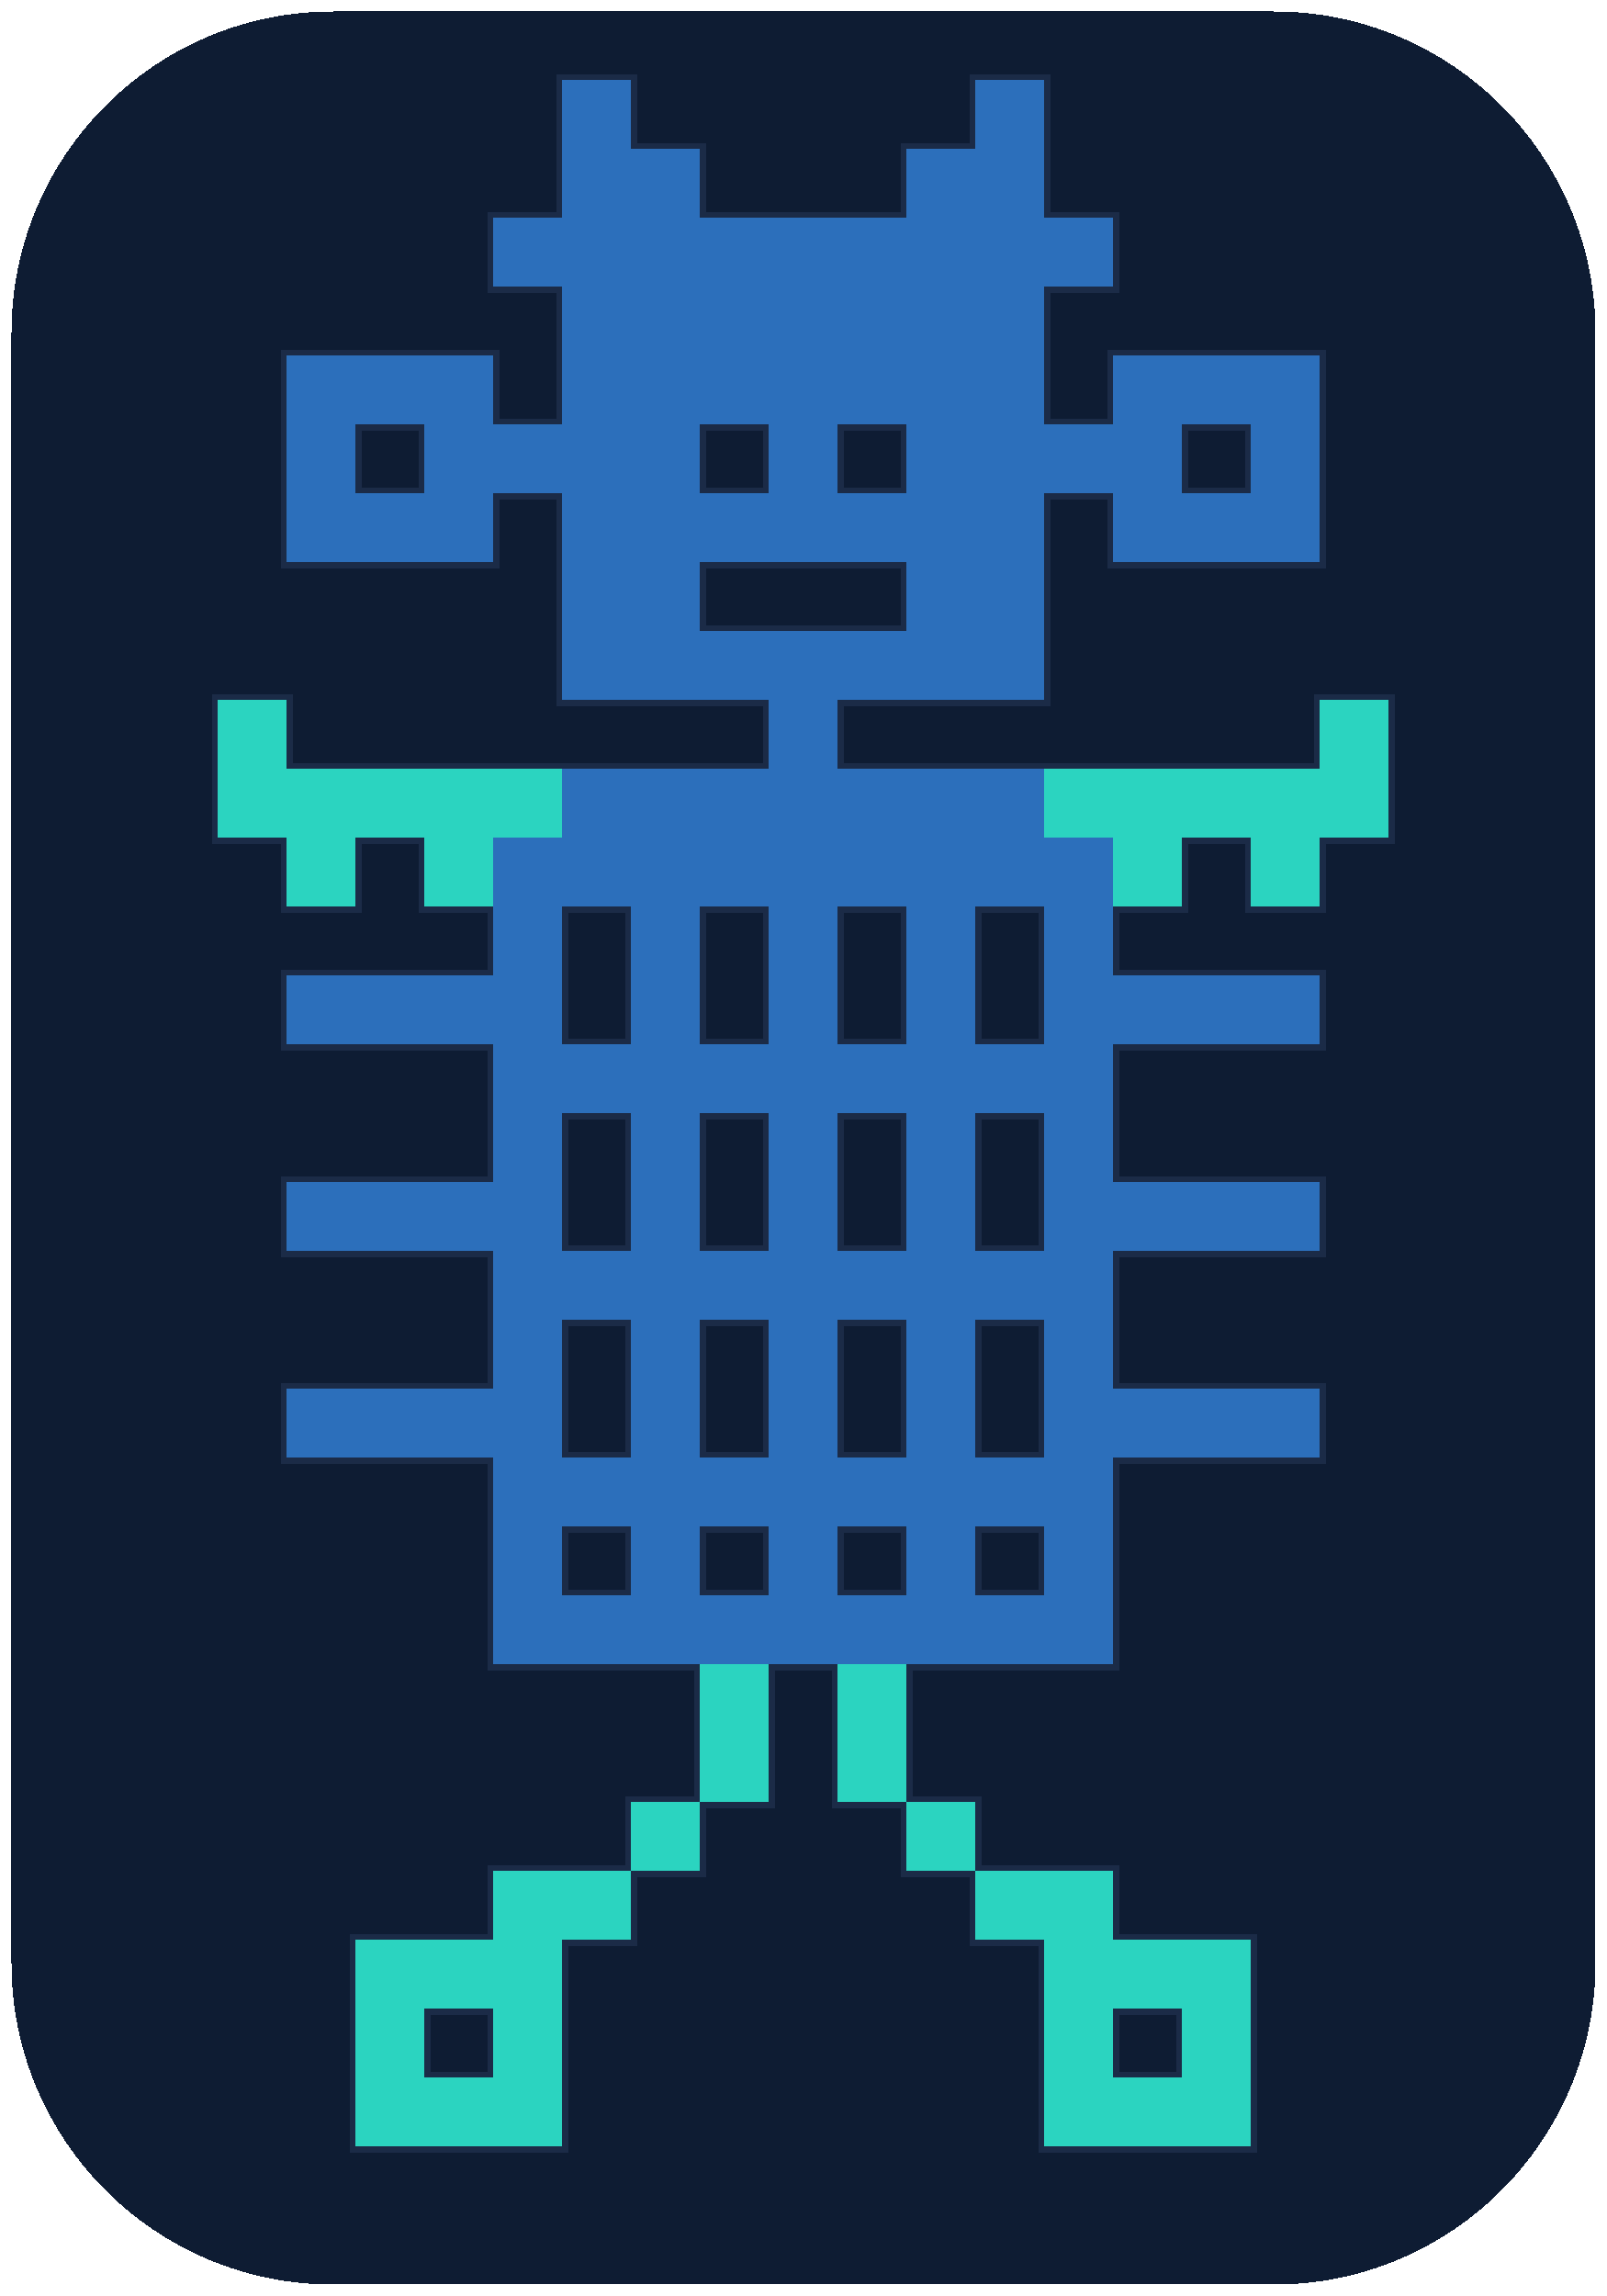
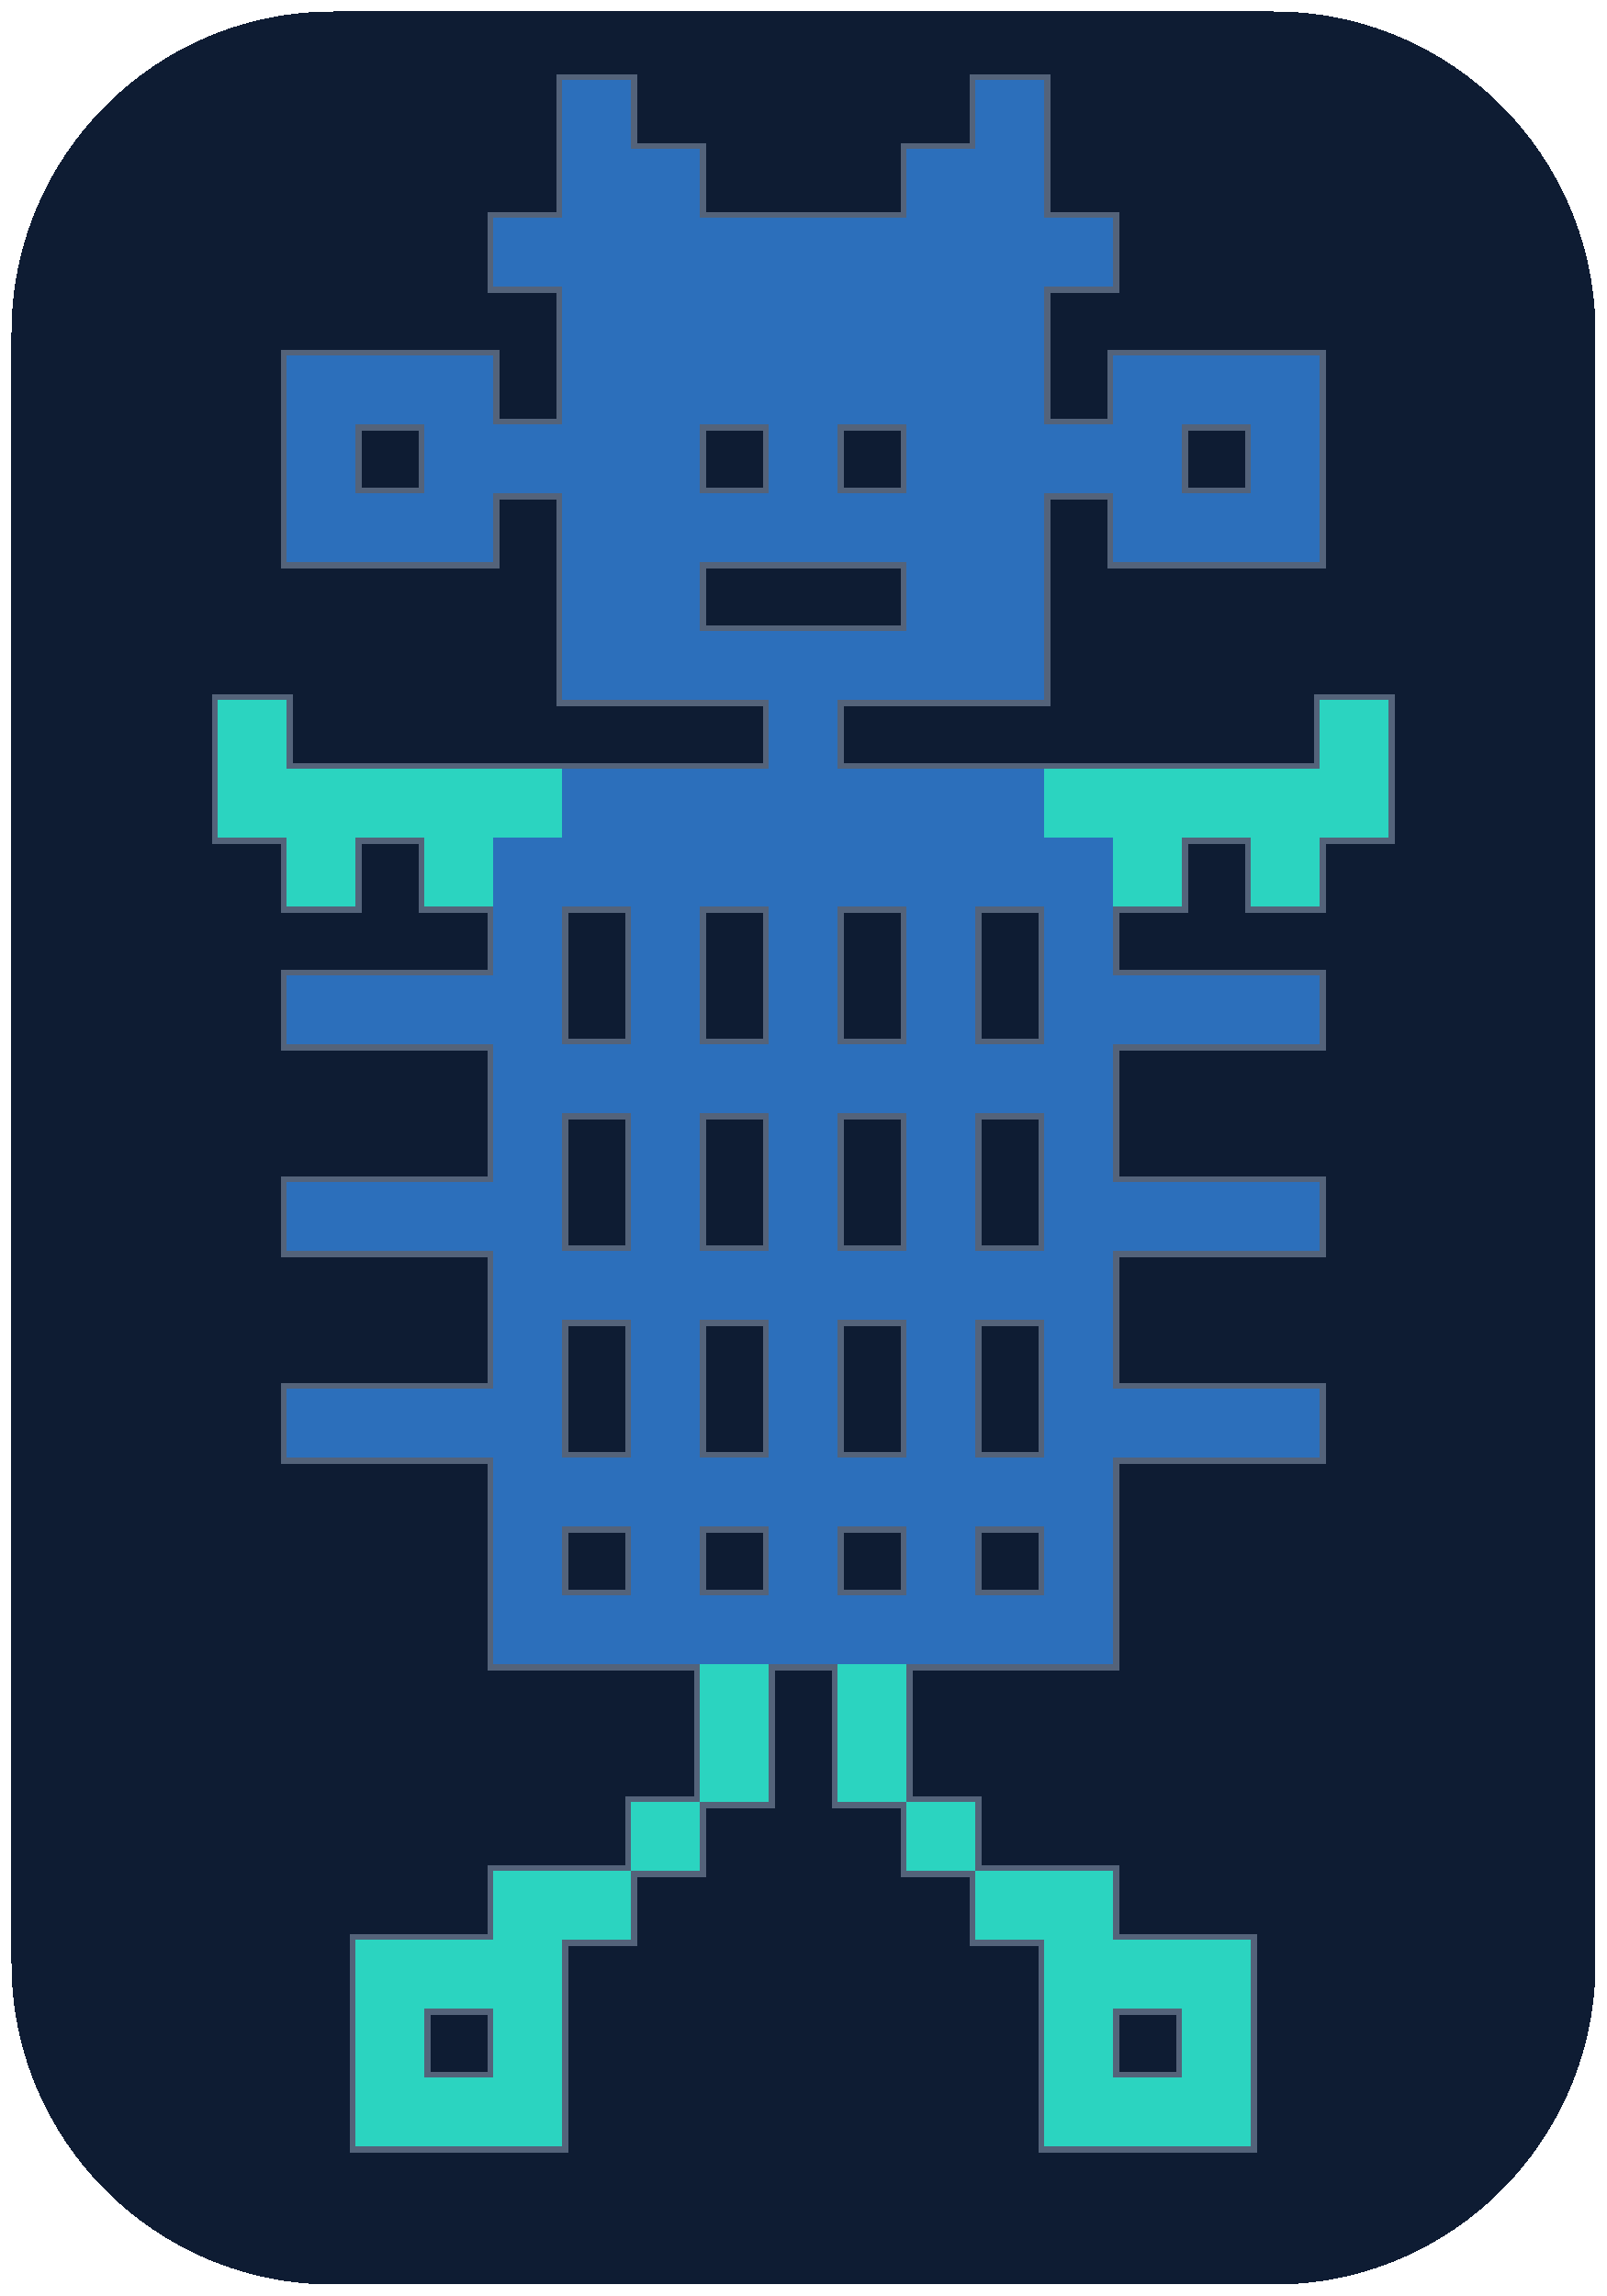
<svg xmlns="http://www.w3.org/2000/svg" width="280" height="400" viewBox="0 0 280 400" shape-rendering="crispEdges" role="img" aria-label="BARTEK emblem">
  <rect x="2" y="2" width="276" height="396" rx="56" fill="#0e1c33" />
-   <rect x="37" y="121" width="14" height="14" fill="#1b2b47" />
-   <rect x="37" y="133" width="14" height="14" fill="#1b2b47" />
-   <rect x="49" y="61" width="14" height="14" fill="#1b2b47" />
-   <rect x="49" y="73" width="14" height="14" fill="#1b2b47" />
-   <rect x="49" y="85" width="14" height="14" fill="#1b2b47" />
-   <rect x="49" y="133" width="14" height="14" fill="#1b2b47" />
-   <rect x="49" y="145" width="14" height="14" fill="#1b2b47" />
-   <rect x="49" y="169" width="14" height="14" fill="#1b2b47" />
-   <rect x="49" y="205" width="14" height="14" fill="#1b2b47" />
-   <rect x="49" y="241" width="14" height="14" fill="#1b2b47" />
-   <rect x="61" y="61" width="14" height="14" fill="#1b2b47" />
-   <rect x="61" y="85" width="14" height="14" fill="#1b2b47" />
-   <rect x="61" y="133" width="14" height="14" fill="#1b2b47" />
-   <rect x="61" y="169" width="14" height="14" fill="#1b2b47" />
-   <rect x="61" y="205" width="14" height="14" fill="#1b2b47" />
-   <rect x="61" y="241" width="14" height="14" fill="#1b2b47" />
-   <rect x="61" y="337" width="14" height="14" fill="#1b2b47" />
-   <rect x="61" y="349" width="14" height="14" fill="#1b2b47" />
-   <rect x="61" y="361" width="14" height="14" fill="#1b2b47" />
-   <rect x="73" y="61" width="14" height="14" fill="#1b2b47" />
-   <rect x="73" y="73" width="14" height="14" fill="#1b2b47" />
-   <rect x="73" y="85" width="14" height="14" fill="#1b2b47" />
-   <rect x="73" y="133" width="14" height="14" fill="#1b2b47" />
-   <rect x="73" y="145" width="14" height="14" fill="#1b2b47" />
-   <rect x="73" y="169" width="14" height="14" fill="#1b2b47" />
-   <rect x="73" y="205" width="14" height="14" fill="#1b2b47" />
-   <rect x="73" y="241" width="14" height="14" fill="#1b2b47" />
-   <rect x="73" y="337" width="14" height="14" fill="#1b2b47" />
-   <rect x="73" y="361" width="14" height="14" fill="#1b2b47" />
-   <rect x="85" y="37" width="14" height="14" fill="#1b2b47" />
-   <rect x="85" y="73" width="14" height="14" fill="#1b2b47" />
-   <rect x="85" y="133" width="14" height="14" fill="#1b2b47" />
-   <rect x="85" y="157" width="14" height="14" fill="#1b2b47" />
-   <rect x="85" y="169" width="14" height="14" fill="#1b2b47" />
-   <rect x="85" y="181" width="14" height="14" fill="#1b2b47" />
-   <rect x="85" y="193" width="14" height="14" fill="#1b2b47" />
-   <rect x="85" y="205" width="14" height="14" fill="#1b2b47" />
-   <rect x="85" y="217" width="14" height="14" fill="#1b2b47" />
-   <rect x="85" y="229" width="14" height="14" fill="#1b2b47" />
-   <rect x="85" y="241" width="14" height="14" fill="#1b2b47" />
-   <rect x="85" y="253" width="14" height="14" fill="#1b2b47" />
-   <rect x="85" y="265" width="14" height="14" fill="#1b2b47" />
-   <rect x="85" y="277" width="14" height="14" fill="#1b2b47" />
-   <rect x="85" y="325" width="14" height="14" fill="#1b2b47" />
-   <rect x="85" y="337" width="14" height="14" fill="#1b2b47" />
-   <rect x="85" y="349" width="14" height="14" fill="#1b2b47" />
-   <rect x="85" y="361" width="14" height="14" fill="#1b2b47" />
-   <rect x="97" y="13" width="14" height="14" fill="#1b2b47" />
-   <rect x="97" y="25" width="14" height="14" fill="#1b2b47" />
-   <rect x="97" y="49" width="14" height="14" fill="#1b2b47" />
-   <rect x="97" y="61" width="14" height="14" fill="#1b2b47" />
-   <rect x="97" y="85" width="14" height="14" fill="#1b2b47" />
-   <rect x="97" y="97" width="14" height="14" fill="#1b2b47" />
-   <rect x="97" y="109" width="14" height="14" fill="#1b2b47" />
-   <rect x="97" y="133" width="14" height="14" fill="#1b2b47" />
-   <rect x="97" y="145" width="14" height="14" fill="#1b2b47" />
-   <rect x="97" y="181" width="14" height="14" fill="#1b2b47" />
-   <rect x="97" y="217" width="14" height="14" fill="#1b2b47" />
-   <rect x="97" y="253" width="14" height="14" fill="#1b2b47" />
-   <rect x="97" y="277" width="14" height="14" fill="#1b2b47" />
-   <rect x="97" y="325" width="14" height="14" fill="#1b2b47" />
-   <rect x="109" y="25" width="14" height="14" fill="#1b2b47" />
-   <rect x="109" y="73" width="14" height="14" fill="#1b2b47" />
-   <rect x="109" y="97" width="14" height="14" fill="#1b2b47" />
-   <rect x="109" y="109" width="14" height="14" fill="#1b2b47" />
-   <rect x="109" y="133" width="14" height="14" fill="#1b2b47" />
-   <rect x="109" y="157" width="14" height="14" fill="#1b2b47" />
-   <rect x="109" y="169" width="14" height="14" fill="#1b2b47" />
-   <rect x="109" y="193" width="14" height="14" fill="#1b2b47" />
-   <rect x="109" y="205" width="14" height="14" fill="#1b2b47" />
-   <rect x="109" y="229" width="14" height="14" fill="#1b2b47" />
-   <rect x="109" y="241" width="14" height="14" fill="#1b2b47" />
-   <rect x="109" y="265" width="14" height="14" fill="#1b2b47" />
-   <rect x="109" y="277" width="14" height="14" fill="#1b2b47" />
-   <rect x="109" y="313" width="14" height="14" fill="#1b2b47" />
-   <rect x="121" y="37" width="14" height="14" fill="#1b2b47" />
-   <rect x="121" y="61" width="14" height="14" fill="#1b2b47" />
-   <rect x="121" y="85" width="14" height="14" fill="#1b2b47" />
-   <rect x="121" y="109" width="14" height="14" fill="#1b2b47" />
-   <rect x="121" y="133" width="14" height="14" fill="#1b2b47" />
-   <rect x="121" y="145" width="14" height="14" fill="#1b2b47" />
-   <rect x="121" y="181" width="14" height="14" fill="#1b2b47" />
-   <rect x="121" y="217" width="14" height="14" fill="#1b2b47" />
-   <rect x="121" y="253" width="14" height="14" fill="#1b2b47" />
-   <rect x="121" y="277" width="14" height="14" fill="#1b2b47" />
-   <rect x="121" y="289" width="14" height="14" fill="#1b2b47" />
-   <rect x="121" y="301" width="14" height="14" fill="#1b2b47" />
-   <rect x="133" y="37" width="14" height="14" fill="#1b2b47" />
-   <rect x="133" y="73" width="14" height="14" fill="#1b2b47" />
-   <rect x="133" y="85" width="14" height="14" fill="#1b2b47" />
-   <rect x="133" y="109" width="14" height="14" fill="#1b2b47" />
-   <rect x="133" y="121" width="14" height="14" fill="#1b2b47" />
-   <rect x="133" y="157" width="14" height="14" fill="#1b2b47" />
-   <rect x="133" y="169" width="14" height="14" fill="#1b2b47" />
-   <rect x="133" y="193" width="14" height="14" fill="#1b2b47" />
-   <rect x="133" y="205" width="14" height="14" fill="#1b2b47" />
-   <rect x="133" y="229" width="14" height="14" fill="#1b2b47" />
-   <rect x="133" y="241" width="14" height="14" fill="#1b2b47" />
-   <rect x="133" y="265" width="14" height="14" fill="#1b2b47" />
-   <rect x="133" y="277" width="14" height="14" fill="#1b2b47" />
-   <rect x="145" y="37" width="14" height="14" fill="#1b2b47" />
-   <rect x="145" y="61" width="14" height="14" fill="#1b2b47" />
-   <rect x="145" y="85" width="14" height="14" fill="#1b2b47" />
-   <rect x="145" y="109" width="14" height="14" fill="#1b2b47" />
-   <rect x="145" y="133" width="14" height="14" fill="#1b2b47" />
-   <rect x="145" y="145" width="14" height="14" fill="#1b2b47" />
-   <rect x="145" y="181" width="14" height="14" fill="#1b2b47" />
-   <rect x="145" y="217" width="14" height="14" fill="#1b2b47" />
-   <rect x="145" y="253" width="14" height="14" fill="#1b2b47" />
-   <rect x="145" y="277" width="14" height="14" fill="#1b2b47" />
-   <rect x="145" y="289" width="14" height="14" fill="#1b2b47" />
-   <rect x="145" y="301" width="14" height="14" fill="#1b2b47" />
-   <rect x="157" y="25" width="14" height="14" fill="#1b2b47" />
-   <rect x="157" y="73" width="14" height="14" fill="#1b2b47" />
-   <rect x="157" y="97" width="14" height="14" fill="#1b2b47" />
-   <rect x="157" y="109" width="14" height="14" fill="#1b2b47" />
-   <rect x="157" y="133" width="14" height="14" fill="#1b2b47" />
-   <rect x="157" y="157" width="14" height="14" fill="#1b2b47" />
-   <rect x="157" y="169" width="14" height="14" fill="#1b2b47" />
-   <rect x="157" y="193" width="14" height="14" fill="#1b2b47" />
-   <rect x="157" y="205" width="14" height="14" fill="#1b2b47" />
-   <rect x="157" y="229" width="14" height="14" fill="#1b2b47" />
-   <rect x="157" y="241" width="14" height="14" fill="#1b2b47" />
-   <rect x="157" y="265" width="14" height="14" fill="#1b2b47" />
-   <rect x="157" y="277" width="14" height="14" fill="#1b2b47" />
-   <rect x="157" y="313" width="14" height="14" fill="#1b2b47" />
-   <rect x="169" y="13" width="14" height="14" fill="#1b2b47" />
-   <rect x="169" y="25" width="14" height="14" fill="#1b2b47" />
-   <rect x="169" y="49" width="14" height="14" fill="#1b2b47" />
-   <rect x="169" y="61" width="14" height="14" fill="#1b2b47" />
-   <rect x="169" y="85" width="14" height="14" fill="#1b2b47" />
-   <rect x="169" y="97" width="14" height="14" fill="#1b2b47" />
-   <rect x="169" y="109" width="14" height="14" fill="#1b2b47" />
-   <rect x="169" y="133" width="14" height="14" fill="#1b2b47" />
-   <rect x="169" y="145" width="14" height="14" fill="#1b2b47" />
-   <rect x="169" y="181" width="14" height="14" fill="#1b2b47" />
-   <rect x="169" y="217" width="14" height="14" fill="#1b2b47" />
-   <rect x="169" y="253" width="14" height="14" fill="#1b2b47" />
-   <rect x="169" y="277" width="14" height="14" fill="#1b2b47" />
-   <rect x="169" y="325" width="14" height="14" fill="#1b2b47" />
-   <rect x="181" y="37" width="14" height="14" fill="#1b2b47" />
-   <rect x="181" y="73" width="14" height="14" fill="#1b2b47" />
-   <rect x="181" y="133" width="14" height="14" fill="#1b2b47" />
-   <rect x="181" y="157" width="14" height="14" fill="#1b2b47" />
-   <rect x="181" y="169" width="14" height="14" fill="#1b2b47" />
-   <rect x="181" y="181" width="14" height="14" fill="#1b2b47" />
-   <rect x="181" y="193" width="14" height="14" fill="#1b2b47" />
-   <rect x="181" y="205" width="14" height="14" fill="#1b2b47" />
-   <rect x="181" y="217" width="14" height="14" fill="#1b2b47" />
-   <rect x="181" y="229" width="14" height="14" fill="#1b2b47" />
-   <rect x="181" y="241" width="14" height="14" fill="#1b2b47" />
-   <rect x="181" y="253" width="14" height="14" fill="#1b2b47" />
-   <rect x="181" y="265" width="14" height="14" fill="#1b2b47" />
-   <rect x="181" y="277" width="14" height="14" fill="#1b2b47" />
-   <rect x="181" y="325" width="14" height="14" fill="#1b2b47" />
-   <rect x="181" y="337" width="14" height="14" fill="#1b2b47" />
-   <rect x="181" y="349" width="14" height="14" fill="#1b2b47" />
-   <rect x="181" y="361" width="14" height="14" fill="#1b2b47" />
-   <rect x="193" y="61" width="14" height="14" fill="#1b2b47" />
-   <rect x="193" y="73" width="14" height="14" fill="#1b2b47" />
-   <rect x="193" y="85" width="14" height="14" fill="#1b2b47" />
-   <rect x="193" y="133" width="14" height="14" fill="#1b2b47" />
-   <rect x="193" y="145" width="14" height="14" fill="#1b2b47" />
-   <rect x="193" y="169" width="14" height="14" fill="#1b2b47" />
-   <rect x="193" y="205" width="14" height="14" fill="#1b2b47" />
-   <rect x="193" y="241" width="14" height="14" fill="#1b2b47" />
-   <rect x="193" y="337" width="14" height="14" fill="#1b2b47" />
-   <rect x="193" y="361" width="14" height="14" fill="#1b2b47" />
-   <rect x="205" y="61" width="14" height="14" fill="#1b2b47" />
-   <rect x="205" y="85" width="14" height="14" fill="#1b2b47" />
-   <rect x="205" y="133" width="14" height="14" fill="#1b2b47" />
-   <rect x="205" y="169" width="14" height="14" fill="#1b2b47" />
-   <rect x="205" y="205" width="14" height="14" fill="#1b2b47" />
-   <rect x="205" y="241" width="14" height="14" fill="#1b2b47" />
-   <rect x="205" y="337" width="14" height="14" fill="#1b2b47" />
-   <rect x="205" y="349" width="14" height="14" fill="#1b2b47" />
-   <rect x="205" y="361" width="14" height="14" fill="#1b2b47" />
-   <rect x="217" y="61" width="14" height="14" fill="#1b2b47" />
-   <rect x="217" y="73" width="14" height="14" fill="#1b2b47" />
-   <rect x="217" y="85" width="14" height="14" fill="#1b2b47" />
-   <rect x="217" y="133" width="14" height="14" fill="#1b2b47" />
-   <rect x="217" y="145" width="14" height="14" fill="#1b2b47" />
-   <rect x="217" y="169" width="14" height="14" fill="#1b2b47" />
-   <rect x="217" y="205" width="14" height="14" fill="#1b2b47" />
-   <rect x="217" y="241" width="14" height="14" fill="#1b2b47" />
-   <rect x="229" y="121" width="14" height="14" fill="#1b2b47" />
-   <rect x="229" y="133" width="14" height="14" fill="#1b2b47" />
+   <rect x="37" y="121" width="14" height="14" fill="#54637a" />
+   <rect x="37" y="133" width="14" height="14" fill="#54637a" />
+   <rect x="49" y="61" width="14" height="14" fill="#54637a" />
+   <rect x="49" y="73" width="14" height="14" fill="#54637a" />
+   <rect x="49" y="85" width="14" height="14" fill="#54637a" />
+   <rect x="49" y="133" width="14" height="14" fill="#54637a" />
+   <rect x="49" y="145" width="14" height="14" fill="#54637a" />
+   <rect x="49" y="169" width="14" height="14" fill="#54637a" />
+   <rect x="49" y="205" width="14" height="14" fill="#54637a" />
+   <rect x="49" y="241" width="14" height="14" fill="#54637a" />
+   <rect x="61" y="61" width="14" height="14" fill="#54637a" />
+   <rect x="61" y="85" width="14" height="14" fill="#54637a" />
+   <rect x="61" y="133" width="14" height="14" fill="#54637a" />
+   <rect x="61" y="169" width="14" height="14" fill="#54637a" />
+   <rect x="61" y="205" width="14" height="14" fill="#54637a" />
+   <rect x="61" y="241" width="14" height="14" fill="#54637a" />
+   <rect x="61" y="337" width="14" height="14" fill="#54637a" />
+   <rect x="61" y="349" width="14" height="14" fill="#54637a" />
+   <rect x="61" y="361" width="14" height="14" fill="#54637a" />
+   <rect x="73" y="61" width="14" height="14" fill="#54637a" />
+   <rect x="73" y="73" width="14" height="14" fill="#54637a" />
+   <rect x="73" y="85" width="14" height="14" fill="#54637a" />
+   <rect x="73" y="133" width="14" height="14" fill="#54637a" />
+   <rect x="73" y="145" width="14" height="14" fill="#54637a" />
+   <rect x="73" y="169" width="14" height="14" fill="#54637a" />
+   <rect x="73" y="205" width="14" height="14" fill="#54637a" />
+   <rect x="73" y="241" width="14" height="14" fill="#54637a" />
+   <rect x="73" y="337" width="14" height="14" fill="#54637a" />
+   <rect x="73" y="361" width="14" height="14" fill="#54637a" />
+   <rect x="85" y="37" width="14" height="14" fill="#54637a" />
+   <rect x="85" y="73" width="14" height="14" fill="#54637a" />
+   <rect x="85" y="133" width="14" height="14" fill="#54637a" />
+   <rect x="85" y="157" width="14" height="14" fill="#54637a" />
+   <rect x="85" y="169" width="14" height="14" fill="#54637a" />
+   <rect x="85" y="181" width="14" height="14" fill="#54637a" />
+   <rect x="85" y="193" width="14" height="14" fill="#54637a" />
+   <rect x="85" y="205" width="14" height="14" fill="#54637a" />
+   <rect x="85" y="217" width="14" height="14" fill="#54637a" />
+   <rect x="85" y="229" width="14" height="14" fill="#54637a" />
+   <rect x="85" y="241" width="14" height="14" fill="#54637a" />
+   <rect x="85" y="253" width="14" height="14" fill="#54637a" />
+   <rect x="85" y="265" width="14" height="14" fill="#54637a" />
+   <rect x="85" y="277" width="14" height="14" fill="#54637a" />
+   <rect x="85" y="325" width="14" height="14" fill="#54637a" />
+   <rect x="85" y="337" width="14" height="14" fill="#54637a" />
+   <rect x="85" y="349" width="14" height="14" fill="#54637a" />
+   <rect x="85" y="361" width="14" height="14" fill="#54637a" />
+   <rect x="97" y="13" width="14" height="14" fill="#54637a" />
+   <rect x="97" y="25" width="14" height="14" fill="#54637a" />
+   <rect x="97" y="49" width="14" height="14" fill="#54637a" />
+   <rect x="97" y="61" width="14" height="14" fill="#54637a" />
+   <rect x="97" y="85" width="14" height="14" fill="#54637a" />
+   <rect x="97" y="97" width="14" height="14" fill="#54637a" />
+   <rect x="97" y="109" width="14" height="14" fill="#54637a" />
+   <rect x="97" y="133" width="14" height="14" fill="#54637a" />
+   <rect x="97" y="145" width="14" height="14" fill="#54637a" />
+   <rect x="97" y="181" width="14" height="14" fill="#54637a" />
+   <rect x="97" y="217" width="14" height="14" fill="#54637a" />
+   <rect x="97" y="253" width="14" height="14" fill="#54637a" />
+   <rect x="97" y="277" width="14" height="14" fill="#54637a" />
+   <rect x="97" y="325" width="14" height="14" fill="#54637a" />
+   <rect x="109" y="25" width="14" height="14" fill="#54637a" />
+   <rect x="109" y="73" width="14" height="14" fill="#54637a" />
+   <rect x="109" y="97" width="14" height="14" fill="#54637a" />
+   <rect x="109" y="109" width="14" height="14" fill="#54637a" />
+   <rect x="109" y="133" width="14" height="14" fill="#54637a" />
+   <rect x="109" y="157" width="14" height="14" fill="#54637a" />
+   <rect x="109" y="169" width="14" height="14" fill="#54637a" />
+   <rect x="109" y="193" width="14" height="14" fill="#54637a" />
+   <rect x="109" y="205" width="14" height="14" fill="#54637a" />
+   <rect x="109" y="229" width="14" height="14" fill="#54637a" />
+   <rect x="109" y="241" width="14" height="14" fill="#54637a" />
+   <rect x="109" y="265" width="14" height="14" fill="#54637a" />
+   <rect x="109" y="277" width="14" height="14" fill="#54637a" />
+   <rect x="109" y="313" width="14" height="14" fill="#54637a" />
+   <rect x="121" y="37" width="14" height="14" fill="#54637a" />
+   <rect x="121" y="61" width="14" height="14" fill="#54637a" />
+   <rect x="121" y="85" width="14" height="14" fill="#54637a" />
+   <rect x="121" y="109" width="14" height="14" fill="#54637a" />
+   <rect x="121" y="133" width="14" height="14" fill="#54637a" />
+   <rect x="121" y="145" width="14" height="14" fill="#54637a" />
+   <rect x="121" y="181" width="14" height="14" fill="#54637a" />
+   <rect x="121" y="217" width="14" height="14" fill="#54637a" />
+   <rect x="121" y="253" width="14" height="14" fill="#54637a" />
+   <rect x="121" y="277" width="14" height="14" fill="#54637a" />
+   <rect x="121" y="289" width="14" height="14" fill="#54637a" />
+   <rect x="121" y="301" width="14" height="14" fill="#54637a" />
+   <rect x="133" y="37" width="14" height="14" fill="#54637a" />
+   <rect x="133" y="73" width="14" height="14" fill="#54637a" />
+   <rect x="133" y="85" width="14" height="14" fill="#54637a" />
+   <rect x="133" y="109" width="14" height="14" fill="#54637a" />
+   <rect x="133" y="121" width="14" height="14" fill="#54637a" />
+   <rect x="133" y="157" width="14" height="14" fill="#54637a" />
+   <rect x="133" y="169" width="14" height="14" fill="#54637a" />
+   <rect x="133" y="193" width="14" height="14" fill="#54637a" />
+   <rect x="133" y="205" width="14" height="14" fill="#54637a" />
+   <rect x="133" y="229" width="14" height="14" fill="#54637a" />
+   <rect x="133" y="241" width="14" height="14" fill="#54637a" />
+   <rect x="133" y="265" width="14" height="14" fill="#54637a" />
+   <rect x="133" y="277" width="14" height="14" fill="#54637a" />
+   <rect x="145" y="37" width="14" height="14" fill="#54637a" />
+   <rect x="145" y="61" width="14" height="14" fill="#54637a" />
+   <rect x="145" y="85" width="14" height="14" fill="#54637a" />
+   <rect x="145" y="109" width="14" height="14" fill="#54637a" />
+   <rect x="145" y="133" width="14" height="14" fill="#54637a" />
+   <rect x="145" y="145" width="14" height="14" fill="#54637a" />
+   <rect x="145" y="181" width="14" height="14" fill="#54637a" />
+   <rect x="145" y="217" width="14" height="14" fill="#54637a" />
+   <rect x="145" y="253" width="14" height="14" fill="#54637a" />
+   <rect x="145" y="277" width="14" height="14" fill="#54637a" />
+   <rect x="145" y="289" width="14" height="14" fill="#54637a" />
+   <rect x="145" y="301" width="14" height="14" fill="#54637a" />
+   <rect x="157" y="25" width="14" height="14" fill="#54637a" />
+   <rect x="157" y="73" width="14" height="14" fill="#54637a" />
+   <rect x="157" y="97" width="14" height="14" fill="#54637a" />
+   <rect x="157" y="109" width="14" height="14" fill="#54637a" />
+   <rect x="157" y="133" width="14" height="14" fill="#54637a" />
+   <rect x="157" y="157" width="14" height="14" fill="#54637a" />
+   <rect x="157" y="169" width="14" height="14" fill="#54637a" />
+   <rect x="157" y="193" width="14" height="14" fill="#54637a" />
+   <rect x="157" y="205" width="14" height="14" fill="#54637a" />
+   <rect x="157" y="229" width="14" height="14" fill="#54637a" />
+   <rect x="157" y="241" width="14" height="14" fill="#54637a" />
+   <rect x="157" y="265" width="14" height="14" fill="#54637a" />
+   <rect x="157" y="277" width="14" height="14" fill="#54637a" />
+   <rect x="157" y="313" width="14" height="14" fill="#54637a" />
+   <rect x="169" y="13" width="14" height="14" fill="#54637a" />
+   <rect x="169" y="25" width="14" height="14" fill="#54637a" />
+   <rect x="169" y="49" width="14" height="14" fill="#54637a" />
+   <rect x="169" y="61" width="14" height="14" fill="#54637a" />
+   <rect x="169" y="85" width="14" height="14" fill="#54637a" />
+   <rect x="169" y="97" width="14" height="14" fill="#54637a" />
+   <rect x="169" y="109" width="14" height="14" fill="#54637a" />
+   <rect x="169" y="133" width="14" height="14" fill="#54637a" />
+   <rect x="169" y="145" width="14" height="14" fill="#54637a" />
+   <rect x="169" y="181" width="14" height="14" fill="#54637a" />
+   <rect x="169" y="217" width="14" height="14" fill="#54637a" />
+   <rect x="169" y="253" width="14" height="14" fill="#54637a" />
+   <rect x="169" y="277" width="14" height="14" fill="#54637a" />
+   <rect x="169" y="325" width="14" height="14" fill="#54637a" />
+   <rect x="181" y="37" width="14" height="14" fill="#54637a" />
+   <rect x="181" y="73" width="14" height="14" fill="#54637a" />
+   <rect x="181" y="133" width="14" height="14" fill="#54637a" />
+   <rect x="181" y="157" width="14" height="14" fill="#54637a" />
+   <rect x="181" y="169" width="14" height="14" fill="#54637a" />
+   <rect x="181" y="181" width="14" height="14" fill="#54637a" />
+   <rect x="181" y="193" width="14" height="14" fill="#54637a" />
+   <rect x="181" y="205" width="14" height="14" fill="#54637a" />
+   <rect x="181" y="217" width="14" height="14" fill="#54637a" />
+   <rect x="181" y="229" width="14" height="14" fill="#54637a" />
+   <rect x="181" y="241" width="14" height="14" fill="#54637a" />
+   <rect x="181" y="253" width="14" height="14" fill="#54637a" />
+   <rect x="181" y="265" width="14" height="14" fill="#54637a" />
+   <rect x="181" y="277" width="14" height="14" fill="#54637a" />
+   <rect x="181" y="325" width="14" height="14" fill="#54637a" />
+   <rect x="181" y="337" width="14" height="14" fill="#54637a" />
+   <rect x="181" y="349" width="14" height="14" fill="#54637a" />
+   <rect x="181" y="361" width="14" height="14" fill="#54637a" />
+   <rect x="193" y="61" width="14" height="14" fill="#54637a" />
+   <rect x="193" y="73" width="14" height="14" fill="#54637a" />
+   <rect x="193" y="85" width="14" height="14" fill="#54637a" />
+   <rect x="193" y="133" width="14" height="14" fill="#54637a" />
+   <rect x="193" y="145" width="14" height="14" fill="#54637a" />
+   <rect x="193" y="169" width="14" height="14" fill="#54637a" />
+   <rect x="193" y="205" width="14" height="14" fill="#54637a" />
+   <rect x="193" y="241" width="14" height="14" fill="#54637a" />
+   <rect x="193" y="337" width="14" height="14" fill="#54637a" />
+   <rect x="193" y="361" width="14" height="14" fill="#54637a" />
+   <rect x="205" y="61" width="14" height="14" fill="#54637a" />
+   <rect x="205" y="85" width="14" height="14" fill="#54637a" />
+   <rect x="205" y="133" width="14" height="14" fill="#54637a" />
+   <rect x="205" y="169" width="14" height="14" fill="#54637a" />
+   <rect x="205" y="205" width="14" height="14" fill="#54637a" />
+   <rect x="205" y="241" width="14" height="14" fill="#54637a" />
+   <rect x="205" y="337" width="14" height="14" fill="#54637a" />
+   <rect x="205" y="349" width="14" height="14" fill="#54637a" />
+   <rect x="205" y="361" width="14" height="14" fill="#54637a" />
+   <rect x="217" y="61" width="14" height="14" fill="#54637a" />
+   <rect x="217" y="73" width="14" height="14" fill="#54637a" />
+   <rect x="217" y="85" width="14" height="14" fill="#54637a" />
+   <rect x="217" y="133" width="14" height="14" fill="#54637a" />
+   <rect x="217" y="145" width="14" height="14" fill="#54637a" />
+   <rect x="217" y="169" width="14" height="14" fill="#54637a" />
+   <rect x="217" y="205" width="14" height="14" fill="#54637a" />
+   <rect x="217" y="241" width="14" height="14" fill="#54637a" />
+   <rect x="229" y="121" width="14" height="14" fill="#54637a" />
+   <rect x="229" y="133" width="14" height="14" fill="#54637a" />
  <rect x="98" y="14" width="12" height="12" fill="#2c6fbb" />
  <rect x="170" y="14" width="12" height="12" fill="#2c6fbb" />
  <rect x="98" y="26" width="12" height="12" fill="#2c6fbb" />
  <rect x="110" y="26" width="12" height="12" fill="#2c6fbb" />
  <rect x="158" y="26" width="12" height="12" fill="#2c6fbb" />
  <rect x="170" y="26" width="12" height="12" fill="#2c6fbb" />
  <rect x="86" y="38" width="12" height="12" fill="#2c6fbb" />
  <rect x="98" y="38" width="12" height="12" fill="#2c6fbb" />
  <rect x="110" y="38" width="12" height="12" fill="#2c6fbb" />
  <rect x="122" y="38" width="12" height="12" fill="#2c6fbb" />
  <rect x="134" y="38" width="12" height="12" fill="#2c6fbb" />
  <rect x="146" y="38" width="12" height="12" fill="#2c6fbb" />
  <rect x="158" y="38" width="12" height="12" fill="#2c6fbb" />
  <rect x="170" y="38" width="12" height="12" fill="#2c6fbb" />
  <rect x="182" y="38" width="12" height="12" fill="#2c6fbb" />
  <rect x="98" y="50" width="12" height="12" fill="#2c6fbb" />
  <rect x="110" y="50" width="12" height="12" fill="#2c6fbb" />
  <rect x="122" y="50" width="12" height="12" fill="#2c6fbb" />
  <rect x="134" y="50" width="12" height="12" fill="#2c6fbb" />
  <rect x="146" y="50" width="12" height="12" fill="#2c6fbb" />
  <rect x="158" y="50" width="12" height="12" fill="#2c6fbb" />
  <rect x="170" y="50" width="12" height="12" fill="#2c6fbb" />
  <rect x="98" y="62" width="12" height="12" fill="#2c6fbb" />
  <rect x="110" y="62" width="12" height="12" fill="#2c6fbb" />
  <rect x="122" y="62" width="12" height="12" fill="#2c6fbb" />
  <rect x="134" y="62" width="12" height="12" fill="#2c6fbb" />
  <rect x="146" y="62" width="12" height="12" fill="#2c6fbb" />
  <rect x="158" y="62" width="12" height="12" fill="#2c6fbb" />
  <rect x="170" y="62" width="12" height="12" fill="#2c6fbb" />
  <rect x="98" y="74" width="12" height="12" fill="#2c6fbb" />
  <rect x="110" y="74" width="12" height="12" fill="#2c6fbb" />
  <rect x="134" y="74" width="12" height="12" fill="#2c6fbb" />
  <rect x="158" y="74" width="12" height="12" fill="#2c6fbb" />
  <rect x="170" y="74" width="12" height="12" fill="#2c6fbb" />
  <rect x="98" y="86" width="12" height="12" fill="#2c6fbb" />
  <rect x="110" y="86" width="12" height="12" fill="#2c6fbb" />
  <rect x="122" y="86" width="12" height="12" fill="#2c6fbb" />
  <rect x="134" y="86" width="12" height="12" fill="#2c6fbb" />
  <rect x="146" y="86" width="12" height="12" fill="#2c6fbb" />
  <rect x="158" y="86" width="12" height="12" fill="#2c6fbb" />
  <rect x="170" y="86" width="12" height="12" fill="#2c6fbb" />
  <rect x="98" y="98" width="12" height="12" fill="#2c6fbb" />
  <rect x="110" y="98" width="12" height="12" fill="#2c6fbb" />
  <rect x="158" y="98" width="12" height="12" fill="#2c6fbb" />
  <rect x="170" y="98" width="12" height="12" fill="#2c6fbb" />
  <rect x="98" y="110" width="12" height="12" fill="#2c6fbb" />
  <rect x="110" y="110" width="12" height="12" fill="#2c6fbb" />
  <rect x="122" y="110" width="12" height="12" fill="#2c6fbb" />
  <rect x="134" y="110" width="12" height="12" fill="#2c6fbb" />
  <rect x="146" y="110" width="12" height="12" fill="#2c6fbb" />
  <rect x="158" y="110" width="12" height="12" fill="#2c6fbb" />
  <rect x="170" y="110" width="12" height="12" fill="#2c6fbb" />
  <rect x="50" y="62" width="12" height="12" fill="#2c6fbb" />
  <rect x="62" y="62" width="12" height="12" fill="#2c6fbb" />
  <rect x="74" y="62" width="12" height="12" fill="#2c6fbb" />
  <rect x="50" y="74" width="12" height="12" fill="#2c6fbb" />
  <rect x="74" y="74" width="12" height="12" fill="#2c6fbb" />
  <rect x="50" y="86" width="12" height="12" fill="#2c6fbb" />
  <rect x="62" y="86" width="12" height="12" fill="#2c6fbb" />
  <rect x="74" y="86" width="12" height="12" fill="#2c6fbb" />
  <rect x="194" y="62" width="12" height="12" fill="#2c6fbb" />
  <rect x="206" y="62" width="12" height="12" fill="#2c6fbb" />
  <rect x="218" y="62" width="12" height="12" fill="#2c6fbb" />
  <rect x="194" y="74" width="12" height="12" fill="#2c6fbb" />
  <rect x="218" y="74" width="12" height="12" fill="#2c6fbb" />
  <rect x="194" y="86" width="12" height="12" fill="#2c6fbb" />
  <rect x="206" y="86" width="12" height="12" fill="#2c6fbb" />
  <rect x="218" y="86" width="12" height="12" fill="#2c6fbb" />
  <rect x="86" y="74" width="12" height="12" fill="#2c6fbb" />
  <rect x="182" y="74" width="12" height="12" fill="#2c6fbb" />
  <rect x="134" y="122" width="12" height="12" fill="#2c6fbb" />
  <rect x="38" y="134" width="12" height="12" fill="#2bd4c0" />
  <rect x="50" y="134" width="12" height="12" fill="#2bd4c0" />
  <rect x="62" y="134" width="12" height="12" fill="#2bd4c0" />
  <rect x="74" y="134" width="12" height="12" fill="#2bd4c0" />
  <rect x="86" y="134" width="12" height="12" fill="#2bd4c0" />
  <rect x="182" y="134" width="12" height="12" fill="#2bd4c0" />
  <rect x="194" y="134" width="12" height="12" fill="#2bd4c0" />
  <rect x="206" y="134" width="12" height="12" fill="#2bd4c0" />
  <rect x="218" y="134" width="12" height="12" fill="#2bd4c0" />
  <rect x="230" y="134" width="12" height="12" fill="#2bd4c0" />
  <rect x="38" y="122" width="12" height="12" fill="#2bd4c0" />
  <rect x="230" y="122" width="12" height="12" fill="#2bd4c0" />
  <rect x="98" y="134" width="12" height="12" fill="#2c6fbb" />
  <rect x="110" y="134" width="12" height="12" fill="#2c6fbb" />
  <rect x="122" y="134" width="12" height="12" fill="#2c6fbb" />
  <rect x="134" y="134" width="12" height="12" fill="#2c6fbb" />
  <rect x="146" y="134" width="12" height="12" fill="#2c6fbb" />
  <rect x="158" y="134" width="12" height="12" fill="#2c6fbb" />
  <rect x="170" y="134" width="12" height="12" fill="#2c6fbb" />
  <rect x="50" y="146" width="12" height="12" fill="#2bd4c0" />
  <rect x="74" y="146" width="12" height="12" fill="#2bd4c0" />
  <rect x="194" y="146" width="12" height="12" fill="#2bd4c0" />
  <rect x="218" y="146" width="12" height="12" fill="#2bd4c0" />
  <rect x="86" y="146" width="12" height="12" fill="#2c6fbb" />
  <rect x="86" y="158" width="12" height="12" fill="#2c6fbb" />
  <rect x="86" y="170" width="12" height="12" fill="#2c6fbb" />
  <rect x="86" y="182" width="12" height="12" fill="#2c6fbb" />
  <rect x="86" y="194" width="12" height="12" fill="#2c6fbb" />
  <rect x="86" y="206" width="12" height="12" fill="#2c6fbb" />
  <rect x="86" y="218" width="12" height="12" fill="#2c6fbb" />
  <rect x="86" y="230" width="12" height="12" fill="#2c6fbb" />
  <rect x="86" y="242" width="12" height="12" fill="#2c6fbb" />
  <rect x="86" y="254" width="12" height="12" fill="#2c6fbb" />
  <rect x="86" y="266" width="12" height="12" fill="#2c6fbb" />
  <rect x="86" y="278" width="12" height="12" fill="#2c6fbb" />
  <rect x="110" y="146" width="12" height="12" fill="#2c6fbb" />
  <rect x="110" y="158" width="12" height="12" fill="#2c6fbb" />
  <rect x="110" y="170" width="12" height="12" fill="#2c6fbb" />
  <rect x="110" y="182" width="12" height="12" fill="#2c6fbb" />
  <rect x="110" y="194" width="12" height="12" fill="#2c6fbb" />
  <rect x="110" y="206" width="12" height="12" fill="#2c6fbb" />
  <rect x="110" y="218" width="12" height="12" fill="#2c6fbb" />
  <rect x="110" y="230" width="12" height="12" fill="#2c6fbb" />
  <rect x="110" y="242" width="12" height="12" fill="#2c6fbb" />
  <rect x="110" y="254" width="12" height="12" fill="#2c6fbb" />
  <rect x="110" y="266" width="12" height="12" fill="#2c6fbb" />
  <rect x="110" y="278" width="12" height="12" fill="#2c6fbb" />
  <rect x="134" y="146" width="12" height="12" fill="#2c6fbb" />
  <rect x="134" y="158" width="12" height="12" fill="#2c6fbb" />
  <rect x="134" y="170" width="12" height="12" fill="#2c6fbb" />
  <rect x="134" y="182" width="12" height="12" fill="#2c6fbb" />
  <rect x="134" y="194" width="12" height="12" fill="#2c6fbb" />
  <rect x="134" y="206" width="12" height="12" fill="#2c6fbb" />
  <rect x="134" y="218" width="12" height="12" fill="#2c6fbb" />
  <rect x="134" y="230" width="12" height="12" fill="#2c6fbb" />
  <rect x="134" y="242" width="12" height="12" fill="#2c6fbb" />
  <rect x="134" y="254" width="12" height="12" fill="#2c6fbb" />
  <rect x="134" y="266" width="12" height="12" fill="#2c6fbb" />
  <rect x="134" y="278" width="12" height="12" fill="#2c6fbb" />
  <rect x="158" y="146" width="12" height="12" fill="#2c6fbb" />
  <rect x="158" y="158" width="12" height="12" fill="#2c6fbb" />
  <rect x="158" y="170" width="12" height="12" fill="#2c6fbb" />
  <rect x="158" y="182" width="12" height="12" fill="#2c6fbb" />
  <rect x="158" y="194" width="12" height="12" fill="#2c6fbb" />
  <rect x="158" y="206" width="12" height="12" fill="#2c6fbb" />
  <rect x="158" y="218" width="12" height="12" fill="#2c6fbb" />
  <rect x="158" y="230" width="12" height="12" fill="#2c6fbb" />
  <rect x="158" y="242" width="12" height="12" fill="#2c6fbb" />
  <rect x="158" y="254" width="12" height="12" fill="#2c6fbb" />
  <rect x="158" y="266" width="12" height="12" fill="#2c6fbb" />
  <rect x="158" y="278" width="12" height="12" fill="#2c6fbb" />
  <rect x="182" y="146" width="12" height="12" fill="#2c6fbb" />
  <rect x="182" y="158" width="12" height="12" fill="#2c6fbb" />
  <rect x="182" y="170" width="12" height="12" fill="#2c6fbb" />
  <rect x="182" y="182" width="12" height="12" fill="#2c6fbb" />
  <rect x="182" y="194" width="12" height="12" fill="#2c6fbb" />
  <rect x="182" y="206" width="12" height="12" fill="#2c6fbb" />
  <rect x="182" y="218" width="12" height="12" fill="#2c6fbb" />
  <rect x="182" y="230" width="12" height="12" fill="#2c6fbb" />
  <rect x="182" y="242" width="12" height="12" fill="#2c6fbb" />
  <rect x="182" y="254" width="12" height="12" fill="#2c6fbb" />
  <rect x="182" y="266" width="12" height="12" fill="#2c6fbb" />
  <rect x="182" y="278" width="12" height="12" fill="#2c6fbb" />
  <rect x="98" y="146" width="12" height="12" fill="#2c6fbb" />
  <rect x="122" y="146" width="12" height="12" fill="#2c6fbb" />
  <rect x="146" y="146" width="12" height="12" fill="#2c6fbb" />
  <rect x="170" y="146" width="12" height="12" fill="#2c6fbb" />
  <rect x="98" y="182" width="12" height="12" fill="#2c6fbb" />
  <rect x="122" y="182" width="12" height="12" fill="#2c6fbb" />
  <rect x="146" y="182" width="12" height="12" fill="#2c6fbb" />
  <rect x="170" y="182" width="12" height="12" fill="#2c6fbb" />
  <rect x="98" y="218" width="12" height="12" fill="#2c6fbb" />
  <rect x="122" y="218" width="12" height="12" fill="#2c6fbb" />
  <rect x="146" y="218" width="12" height="12" fill="#2c6fbb" />
  <rect x="170" y="218" width="12" height="12" fill="#2c6fbb" />
  <rect x="98" y="254" width="12" height="12" fill="#2c6fbb" />
  <rect x="122" y="254" width="12" height="12" fill="#2c6fbb" />
  <rect x="146" y="254" width="12" height="12" fill="#2c6fbb" />
  <rect x="170" y="254" width="12" height="12" fill="#2c6fbb" />
  <rect x="98" y="278" width="12" height="12" fill="#2c6fbb" />
  <rect x="122" y="278" width="12" height="12" fill="#2c6fbb" />
  <rect x="146" y="278" width="12" height="12" fill="#2c6fbb" />
  <rect x="170" y="278" width="12" height="12" fill="#2c6fbb" />
  <rect x="50" y="170" width="12" height="12" fill="#2c6fbb" />
  <rect x="62" y="170" width="12" height="12" fill="#2c6fbb" />
  <rect x="74" y="170" width="12" height="12" fill="#2c6fbb" />
  <rect x="194" y="170" width="12" height="12" fill="#2c6fbb" />
  <rect x="206" y="170" width="12" height="12" fill="#2c6fbb" />
  <rect x="218" y="170" width="12" height="12" fill="#2c6fbb" />
  <rect x="50" y="206" width="12" height="12" fill="#2c6fbb" />
  <rect x="62" y="206" width="12" height="12" fill="#2c6fbb" />
  <rect x="74" y="206" width="12" height="12" fill="#2c6fbb" />
  <rect x="194" y="206" width="12" height="12" fill="#2c6fbb" />
  <rect x="206" y="206" width="12" height="12" fill="#2c6fbb" />
  <rect x="218" y="206" width="12" height="12" fill="#2c6fbb" />
  <rect x="50" y="242" width="12" height="12" fill="#2c6fbb" />
  <rect x="62" y="242" width="12" height="12" fill="#2c6fbb" />
  <rect x="74" y="242" width="12" height="12" fill="#2c6fbb" />
  <rect x="194" y="242" width="12" height="12" fill="#2c6fbb" />
  <rect x="206" y="242" width="12" height="12" fill="#2c6fbb" />
  <rect x="218" y="242" width="12" height="12" fill="#2c6fbb" />
  <rect x="122" y="290" width="12" height="12" fill="#2bd4c0" />
  <rect x="122" y="302" width="12" height="12" fill="#2bd4c0" />
  <rect x="110" y="314" width="12" height="12" fill="#2bd4c0" />
  <rect x="98" y="326" width="12" height="12" fill="#2bd4c0" />
  <rect x="86" y="326" width="12" height="12" fill="#2bd4c0" />
  <rect x="62" y="338" width="12" height="12" fill="#2bd4c0" />
  <rect x="74" y="338" width="12" height="12" fill="#2bd4c0" />
  <rect x="86" y="338" width="12" height="12" fill="#2bd4c0" />
  <rect x="62" y="350" width="12" height="12" fill="#2bd4c0" />
  <rect x="86" y="350" width="12" height="12" fill="#2bd4c0" />
  <rect x="62" y="362" width="12" height="12" fill="#2bd4c0" />
  <rect x="74" y="362" width="12" height="12" fill="#2bd4c0" />
  <rect x="86" y="362" width="12" height="12" fill="#2bd4c0" />
  <rect x="146" y="290" width="12" height="12" fill="#2bd4c0" />
  <rect x="146" y="302" width="12" height="12" fill="#2bd4c0" />
  <rect x="158" y="314" width="12" height="12" fill="#2bd4c0" />
  <rect x="170" y="326" width="12" height="12" fill="#2bd4c0" />
  <rect x="182" y="326" width="12" height="12" fill="#2bd4c0" />
  <rect x="182" y="338" width="12" height="12" fill="#2bd4c0" />
  <rect x="194" y="338" width="12" height="12" fill="#2bd4c0" />
  <rect x="206" y="338" width="12" height="12" fill="#2bd4c0" />
  <rect x="182" y="350" width="12" height="12" fill="#2bd4c0" />
  <rect x="206" y="350" width="12" height="12" fill="#2bd4c0" />
  <rect x="182" y="362" width="12" height="12" fill="#2bd4c0" />
  <rect x="194" y="362" width="12" height="12" fill="#2bd4c0" />
  <rect x="206" y="362" width="12" height="12" fill="#2bd4c0" />
</svg>
